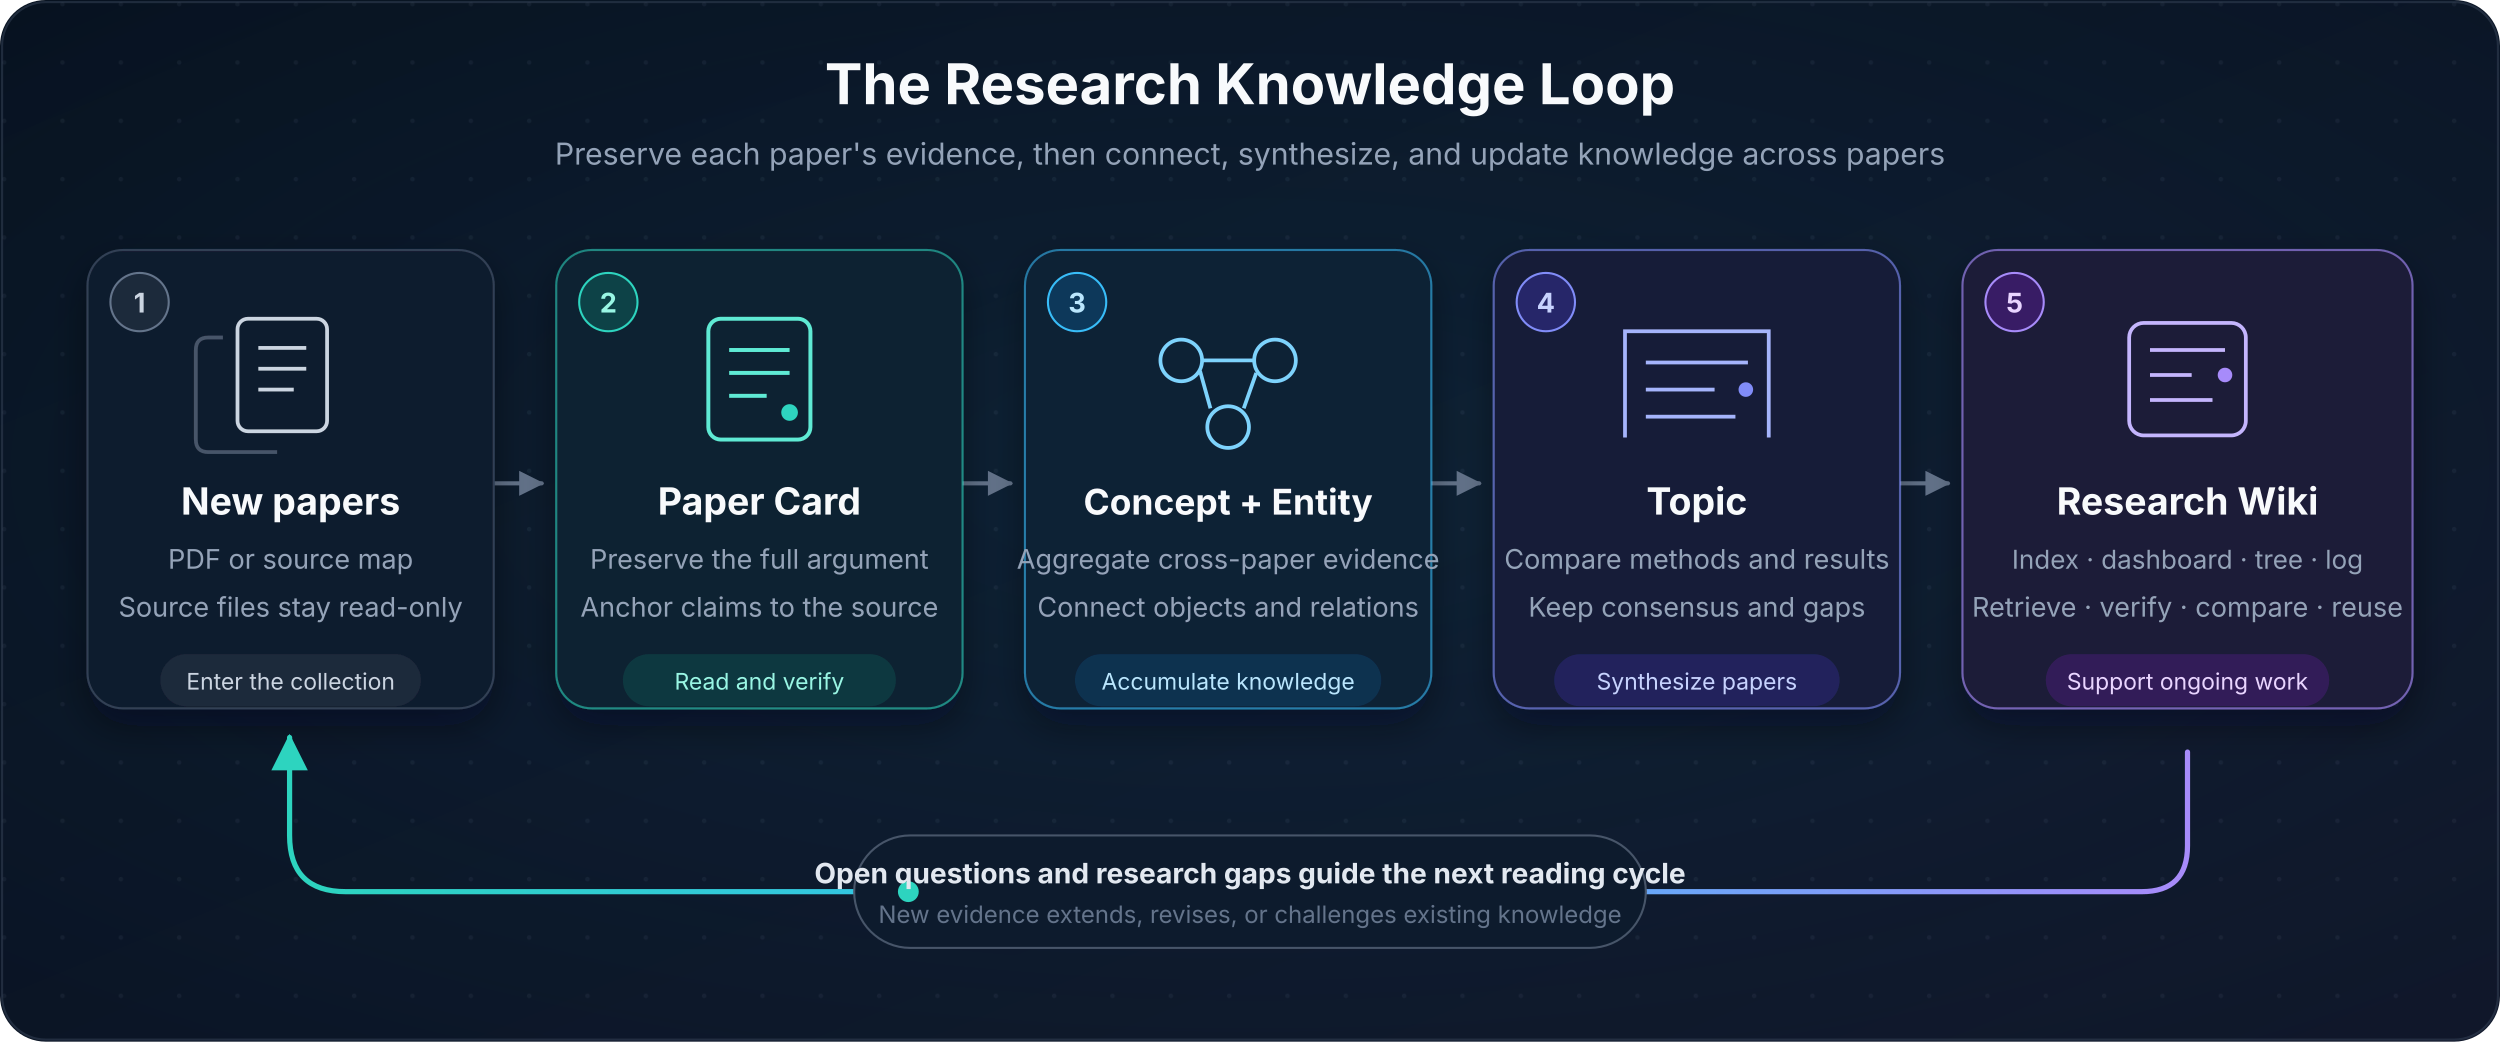
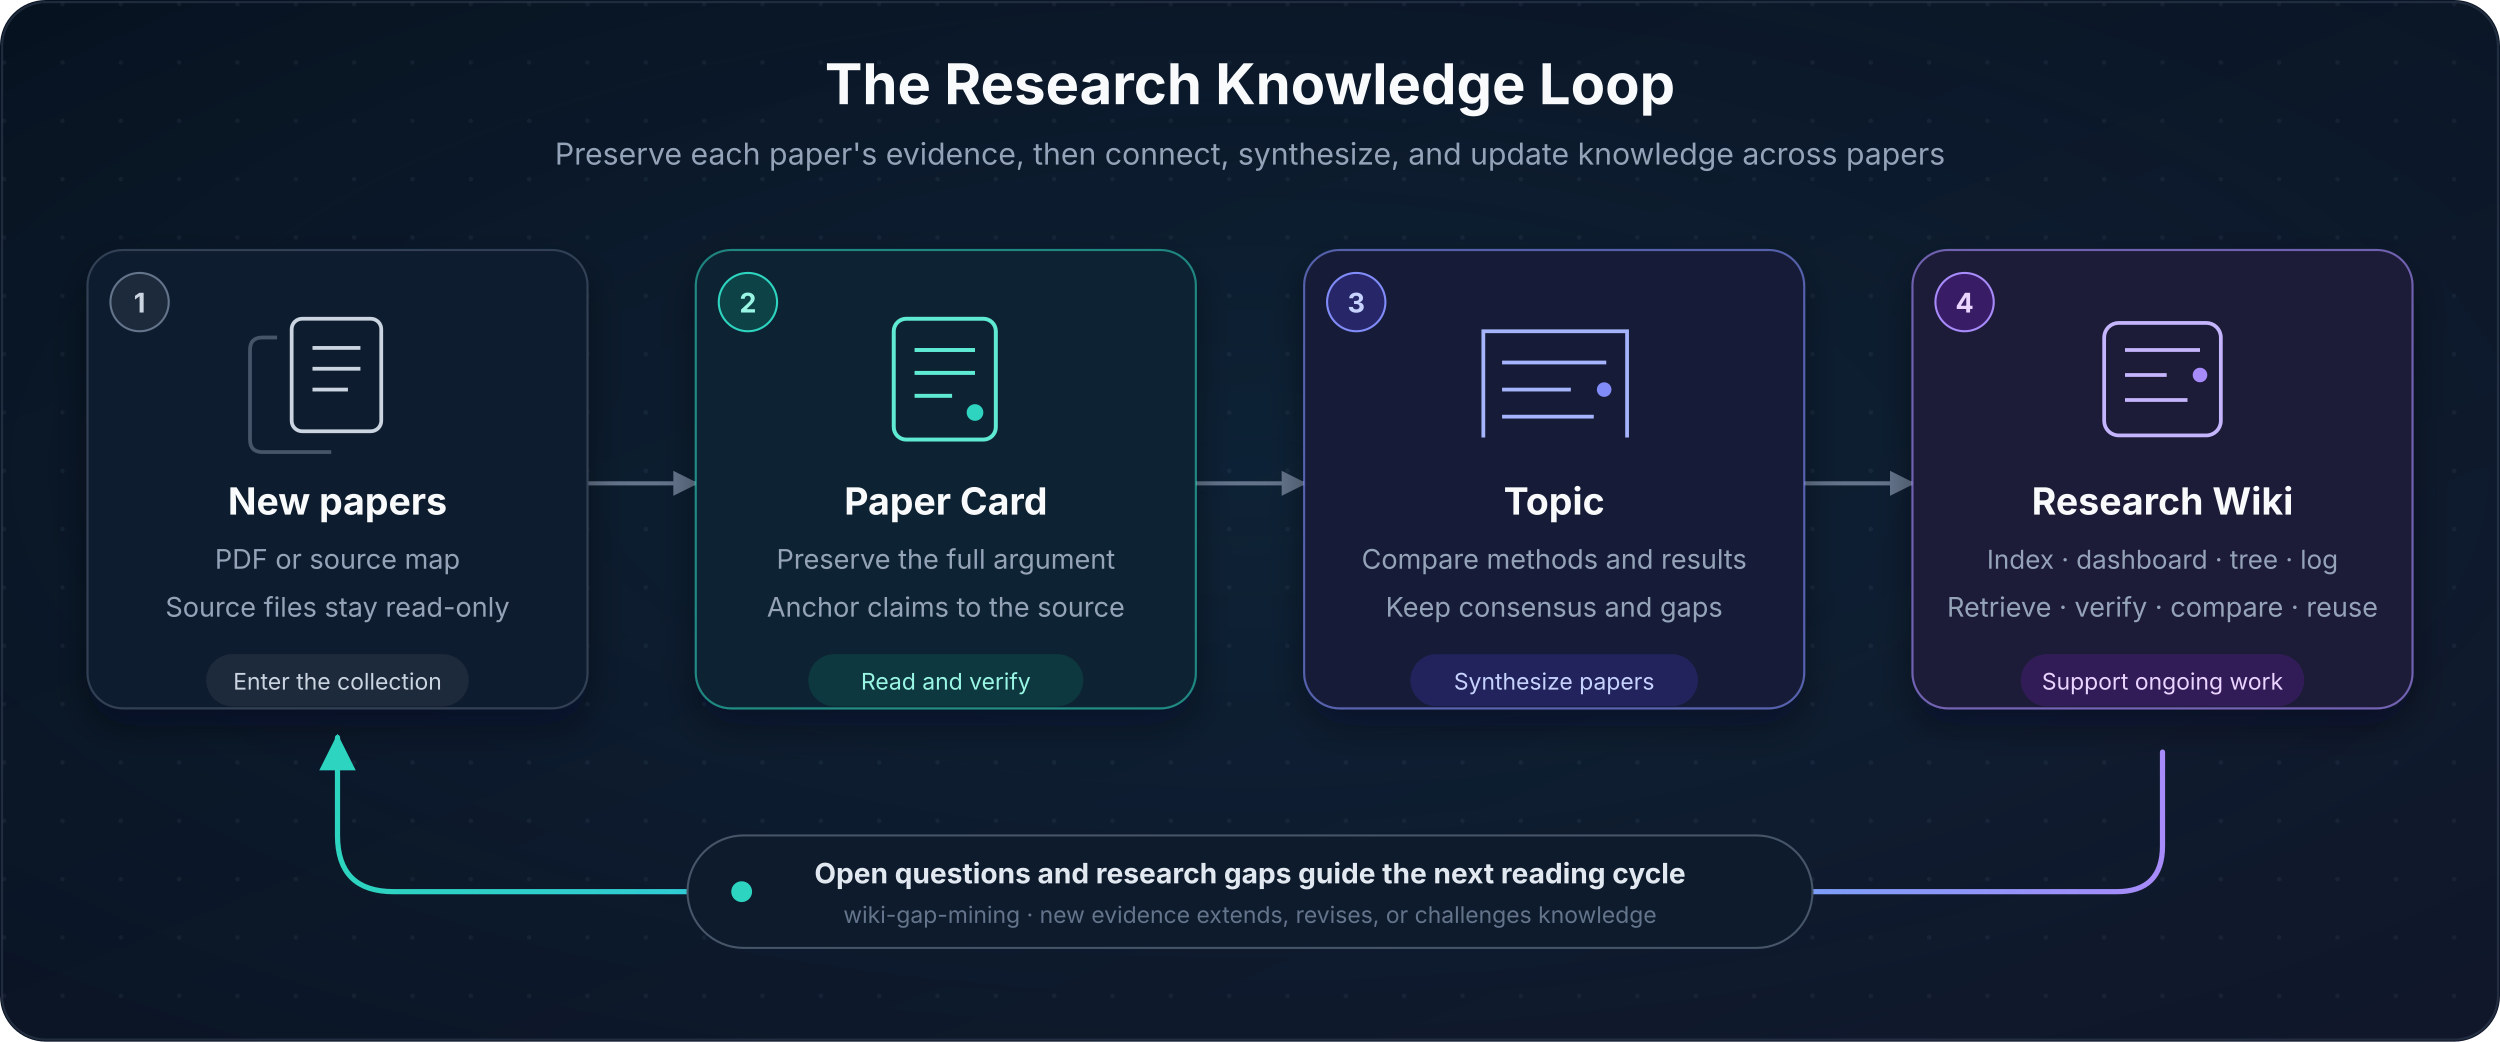
<svg xmlns="http://www.w3.org/2000/svg" width="1200" height="500" viewBox="0 0 1200 500" role="img" aria-label="Research loop from paper reading to knowledge reuse">
  <defs>
    <linearGradient id="bg" x1="0" y1="0" x2="1" y2="1">
      <stop offset="0%" stop-color="#07111f" />
      <stop offset="55%" stop-color="#0b1526" />
      <stop offset="100%" stop-color="#10172a" />
    </linearGradient>
    <linearGradient id="loop" x1="0" y1="0" x2="1" y2="0">
      <stop offset="0%" stop-color="#2dd4bf" />
      <stop offset="50%" stop-color="#38bdf8" />
      <stop offset="100%" stop-color="#a78bfa" />
    </linearGradient>
    <radialGradient id="glow" cx="50%" cy="45%" r="70%">
      <stop offset="0%" stop-color="#38bdf8" stop-opacity="0.08" />
      <stop offset="100%" stop-color="#38bdf8" stop-opacity="0" />
    </radialGradient>
    <pattern id="dots" width="28" height="28" patternUnits="userSpaceOnUse">
      <circle cx="2" cy="2" r="1.1" fill="#94a3b8" opacity="0.075" />
    </pattern>
    <filter id="shadow" x="-20%" y="-20%" width="140%" height="150%">
      <feDropShadow dx="0" dy="8" stdDeviation="9" flood-color="#020617" flood-opacity="0.4" />
    </filter>
    <marker id="arrow" viewBox="0 0 10 10" refX="9" refY="5" markerWidth="6" markerHeight="6" orient="auto-start-reverse">
      <path d="M 0 0 L 10 5 L 0 10 z" fill="#64748b" />
    </marker>
    <marker id="loopArrow" viewBox="0 0 10 10" refX="9" refY="5" markerWidth="7" markerHeight="7" orient="auto-start-reverse">
      <path d="M 0 0 L 10 5 L 0 10 z" fill="#2dd4bf" />
    </marker>
  </defs>
  <rect width="1200" height="500" rx="22" fill="url(#bg)" />
  <rect width="1200" height="500" rx="22" fill="url(#dots)" />
  <rect width="1200" height="500" rx="22" fill="url(#glow)" />
  <rect x="1" y="1" width="1198" height="498" rx="21" fill="none" stroke="#334155" stroke-opacity="0.55" />
  <g font-family="system-ui, -apple-system, 'Segoe UI', sans-serif">
    <text x="600" y="50" text-anchor="middle" font-size="27" font-weight="740" fill="#f8fafc">The Research Knowledge Loop</text>
    <text x="600" y="79" text-anchor="middle" font-size="14.5" fill="#94a3b8">Preserve each paper's evidence, then connect, synthesize, and update knowledge across papers</text>
  </g>
  <g fill="none" stroke="#64748b" stroke-width="2" stroke-linecap="round" marker-end="url(#arrow)">
-     <path d="M 237 232 L 260 232" />
-     <path d="M 462 232 L 485 232" />
-     <path d="M 687 232 L 710 232" />
-     <path d="M 912 232 L 935 232" />
+     <path d="M 282 232 L 334 232" />
+     <path d="M 574 232 L 626 232" />
+     <path d="M 866 232 L 918 232" />
  </g>
  <g font-family="system-ui, -apple-system, 'Segoe UI', sans-serif" filter="url(#shadow)">
    <g>
-       <rect x="42" y="120" width="195" height="220" rx="17" fill="#101d2e" stroke="#334155" />
+       <rect x="42" y="120" width="240" height="220" rx="17" fill="#101d2e" stroke="#334155" />
      <circle cx="67" cy="145" r="14" fill="#1e293b" stroke="#64748b" />
      <text x="67" y="150" text-anchor="middle" font-size="13" font-weight="700" fill="#cbd5e1">1</text>
      <g fill="none" stroke="#cbd5e1" stroke-width="1.8">
-         <rect x="114" y="153" width="43" height="54" rx="5" />
-         <path d="M 124 167 H 147 M 124 177 H 147 M 124 187 H 141" />
-         <path d="M 107 162 H 100 Q 94 162 94 168 V 211 Q 94 217 100 217 H 133" stroke="#475569" />
+         <rect x="140" y="153" width="43" height="54" rx="5" />
+         <path d="M 150 167 H 173 M 150 177 H 173 M 150 187 H 167" />
+         <path d="M 133 162 H 126 Q 120 162 120 168 V 211 Q 120 217 126 217 H 159" stroke="#475569" />
      </g>
-       <text x="139.5" y="247" text-anchor="middle" font-size="18" font-weight="720" fill="#f8fafc">New papers</text>
-       <text x="139.5" y="273" text-anchor="middle" font-size="13" fill="#94a3b8">PDF or source map</text>
-       <text x="139.5" y="296" text-anchor="middle" font-size="13" fill="#94a3b8">Source files stay read-only</text>
-       <rect x="77" y="314" width="125" height="25" rx="12.5" fill="#1e293b" />
-       <text x="139.5" y="331" text-anchor="middle" font-size="11" fill="#cbd5e1">Enter the collection</text>
+       <text x="162" y="247" text-anchor="middle" font-size="18" font-weight="720" fill="#f8fafc">New papers</text>
+       <text x="162" y="273" text-anchor="middle" font-size="13" fill="#94a3b8">PDF or source map</text>
+       <text x="162" y="296" text-anchor="middle" font-size="13" fill="#94a3b8">Source files stay read-only</text>
+       <rect x="99" y="314" width="126" height="25" rx="12.5" fill="#1e293b" />
+       <text x="162" y="331" text-anchor="middle" font-size="11" fill="#cbd5e1">Enter the collection</text>
    </g>
    <g>
-       <rect x="267" y="120" width="195" height="220" rx="17" fill="#0f2331" stroke="#2dd4bf" stroke-opacity="0.56" />
-       <circle cx="292" cy="145" r="14" fill="#0f766e" fill-opacity="0.38" stroke="#2dd4bf" />
-       <text x="292" y="150" text-anchor="middle" font-size="13" font-weight="700" fill="#99f6e4">2</text>
+       <rect x="334" y="120" width="240" height="220" rx="17" fill="#0f2331" stroke="#2dd4bf" stroke-opacity="0.56" />
+       <circle cx="359" cy="145" r="14" fill="#0f766e" fill-opacity="0.38" stroke="#2dd4bf" />
+       <text x="359" y="150" text-anchor="middle" font-size="13" font-weight="700" fill="#99f6e4">2</text>
      <g fill="none" stroke="#5eead4" stroke-width="1.9">
-         <rect x="340" y="153" width="49" height="58" rx="6" />
-         <path d="M 350 168 H 379 M 350 179 H 379 M 350 190 H 368" />
-         <circle cx="379" cy="198" r="4" fill="#2dd4bf" stroke="none" />
+         <rect x="429" y="153" width="49" height="58" rx="6" />
+         <path d="M 439 168 H 468 M 439 179 H 468 M 439 190 H 457" />
+         <circle cx="468" cy="198" r="4" fill="#2dd4bf" stroke="none" />
      </g>
-       <text x="364.5" y="247" text-anchor="middle" font-size="18" font-weight="720" fill="#f8fafc">Paper Card</text>
-       <text x="364.5" y="273" text-anchor="middle" font-size="13" fill="#94a3b8">Preserve the full argument</text>
-       <text x="364.5" y="296" text-anchor="middle" font-size="13" fill="#94a3b8">Anchor claims to the source</text>
-       <rect x="299" y="314" width="131" height="25" rx="12.5" fill="#0f766e" fill-opacity="0.26" />
-       <text x="364.5" y="331" text-anchor="middle" font-size="11" fill="#99f6e4">Read and verify</text>
+       <text x="454" y="247" text-anchor="middle" font-size="18" font-weight="720" fill="#f8fafc">Paper Card</text>
+       <text x="454" y="273" text-anchor="middle" font-size="13" fill="#94a3b8">Preserve the full argument</text>
+       <text x="454" y="296" text-anchor="middle" font-size="13" fill="#94a3b8">Anchor claims to the source</text>
+       <rect x="388" y="314" width="132" height="25" rx="12.5" fill="#0f766e" fill-opacity="0.26" />
+       <text x="454" y="331" text-anchor="middle" font-size="11" fill="#99f6e4">Read and verify</text>
    </g>
    <g>
-       <rect x="492" y="120" width="195" height="220" rx="17" fill="#102036" stroke="#38bdf8" stroke-opacity="0.56" />
-       <circle cx="517" cy="145" r="14" fill="#0369a1" fill-opacity="0.34" stroke="#38bdf8" />
-       <text x="517" y="150" text-anchor="middle" font-size="13" font-weight="700" fill="#bae6fd">3</text>
-       <g fill="none" stroke="#7dd3fc" stroke-width="1.8">
-         <circle cx="567" cy="173" r="10" />
-         <circle cx="612" cy="173" r="10" />
-         <circle cx="589.5" cy="205" r="10" />
-         <path d="M 576 178 L 581 196 M 603 179 L 597 196 M 577 173 H 602" />
+       <rect x="626" y="120" width="240" height="220" rx="17" fill="#171d38" stroke="#818cf8" stroke-opacity="0.6" />
+       <circle cx="651" cy="145" r="14" fill="#4338ca" fill-opacity="0.34" stroke="#818cf8" />
+       <text x="651" y="150" text-anchor="middle" font-size="13" font-weight="700" fill="#c7d2fe">3</text>
+       <g fill="none" stroke="#a5b4fc" stroke-width="1.8">
+         <path d="M 712 210 V 159 H 781 V 210" />
+         <path d="M 721 174 H 771 M 721 187 H 754 M 721 200 H 765" />
+         <circle cx="770" cy="187" r="3.5" fill="#818cf8" stroke="none" />
      </g>
-       <text x="589.5" y="247" text-anchor="middle" font-size="17" font-weight="720" fill="#f8fafc">Concept + Entity</text>
-       <text x="589.5" y="273" text-anchor="middle" font-size="13" fill="#94a3b8">Aggregate cross-paper evidence</text>
-       <text x="589.5" y="296" text-anchor="middle" font-size="13" fill="#94a3b8">Connect objects and relations</text>
-       <rect x="516" y="314" width="147" height="25" rx="12.5" fill="#0369a1" fill-opacity="0.25" />
-       <text x="589.5" y="331" text-anchor="middle" font-size="11" fill="#bae6fd">Accumulate knowledge</text>
+       <text x="746" y="247" text-anchor="middle" font-size="18" font-weight="720" fill="#f8fafc">Topic</text>
+       <text x="746" y="273" text-anchor="middle" font-size="13" fill="#94a3b8">Compare methods and results</text>
+       <text x="746" y="296" text-anchor="middle" font-size="13" fill="#94a3b8">Keep consensus and gaps</text>
+       <rect x="677" y="314" width="138" height="25" rx="12.5" fill="#4338ca" fill-opacity="0.25" />
+       <text x="746" y="331" text-anchor="middle" font-size="11" fill="#c7d2fe">Synthesize papers</text>
    </g>
    <g>
-       <rect x="717" y="120" width="195" height="220" rx="17" fill="#171d38" stroke="#818cf8" stroke-opacity="0.6" />
-       <circle cx="742" cy="145" r="14" fill="#4338ca" fill-opacity="0.34" stroke="#818cf8" />
-       <text x="742" y="150" text-anchor="middle" font-size="13" font-weight="700" fill="#c7d2fe">4</text>
-       <g fill="none" stroke="#a5b4fc" stroke-width="1.8">
-         <path d="M 780 210 V 159 H 849 V 210" />
-         <path d="M 790 174 H 839 M 790 187 H 823 M 790 200 H 833" />
-         <circle cx="838" cy="187" r="3.5" fill="#818cf8" stroke="none" />
+       <rect x="918" y="120" width="240" height="220" rx="17" fill="#1d1b37" stroke="#a78bfa" stroke-opacity="0.62" />
+       <circle cx="943" cy="145" r="14" fill="#7e22ce" fill-opacity="0.3" stroke="#a78bfa" />
+       <text x="943" y="150" text-anchor="middle" font-size="13" font-weight="700" fill="#e9d5ff">4</text>
+       <g fill="none" stroke="#c4b5fd" stroke-width="1.8">
+         <rect x="1010" y="155" width="56" height="54" rx="7" />
+         <path d="M 1020 168 H 1056 M 1020 180 H 1040 M 1020 192 H 1050" />
+         <circle cx="1056" cy="180" r="3.5" fill="#a78bfa" stroke="none" />
      </g>
-       <text x="814.5" y="247" text-anchor="middle" font-size="18" font-weight="720" fill="#f8fafc">Topic</text>
-       <text x="814.5" y="273" text-anchor="middle" font-size="13" fill="#94a3b8">Compare methods and results</text>
-       <text x="814.5" y="296" text-anchor="middle" font-size="13" fill="#94a3b8">Keep consensus and gaps</text>
-       <rect x="746" y="314" width="137" height="25" rx="12.5" fill="#4338ca" fill-opacity="0.25" />
-       <text x="814.5" y="331" text-anchor="middle" font-size="11" fill="#c7d2fe">Synthesize papers</text>
-     </g>
-     <g>
-       <rect x="942" y="120" width="216" height="220" rx="17" fill="#1d1b37" stroke="#a78bfa" stroke-opacity="0.62" />
-       <circle cx="967" cy="145" r="14" fill="#7e22ce" fill-opacity="0.3" stroke="#a78bfa" />
-       <text x="967" y="150" text-anchor="middle" font-size="13" font-weight="700" fill="#e9d5ff">5</text>
-       <g fill="none" stroke="#c4b5fd" stroke-width="1.8">
-         <rect x="1022" y="155" width="56" height="54" rx="7" />
-         <path d="M 1032 168 H 1068 M 1032 180 H 1052 M 1032 192 H 1062" />
-         <circle cx="1068" cy="180" r="3.5" fill="#a78bfa" stroke="none" />
-       </g>
-       <text x="1050" y="247" text-anchor="middle" font-size="18" font-weight="720" fill="#f8fafc">Research Wiki</text>
-       <text x="1050" y="273" text-anchor="middle" font-size="12.5" fill="#94a3b8">Index · dashboard · tree · log</text>
-       <text x="1050" y="296" text-anchor="middle" font-size="13" fill="#94a3b8">Retrieve · verify · compare · reuse</text>
-       <rect x="982" y="314" width="136" height="25" rx="12.5" fill="#7e22ce" fill-opacity="0.23" />
-       <text x="1050" y="331" text-anchor="middle" font-size="11" fill="#e9d5ff">Support ongoing work</text>
+       <text x="1038" y="247" text-anchor="middle" font-size="18" font-weight="720" fill="#f8fafc">Research Wiki</text>
+       <text x="1038" y="273" text-anchor="middle" font-size="12.5" fill="#94a3b8">Index · dashboard · tree · log</text>
+       <text x="1038" y="296" text-anchor="middle" font-size="13" fill="#94a3b8">Retrieve · verify · compare · reuse</text>
+       <rect x="970" y="314" width="136" height="25" rx="12.5" fill="#7e22ce" fill-opacity="0.23" />
+       <text x="1038" y="331" text-anchor="middle" font-size="11" fill="#e9d5ff">Support ongoing work</text>
    </g>
  </g>
-   <path d="M 1050 361 V 406 Q 1050 428 1028 428 H 166 Q 139 428 139 401 V 354" fill="none" stroke="url(#loop)" stroke-width="2.5" stroke-linecap="round" marker-end="url(#loopArrow)" />
+   <path d="M 1038 361 V 406 Q 1038 428 1016 428 H 189 Q 162 428 162 401 V 354" fill="none" stroke="url(#loop)" stroke-width="2.5" stroke-linecap="round" marker-end="url(#loopArrow)" />
  <g font-family="system-ui, -apple-system, 'Segoe UI', sans-serif">
-     <rect x="410" y="401" width="380" height="54" rx="27" fill="#0d1b2d" stroke="#475569" />
-     <circle cx="436" cy="428" r="5" fill="#2dd4bf" />
+     <rect x="330" y="401" width="540" height="54" rx="27" fill="#0d1b2d" stroke="#475569" />
+     <circle cx="356" cy="428" r="5" fill="#2dd4bf" />
    <text x="600" y="424" text-anchor="middle" font-size="13.5" font-weight="650" fill="#e2e8f0">Open questions and research gaps guide the next reading cycle</text>
-     <text x="600" y="443" text-anchor="middle" font-size="11.5" fill="#64748b">New evidence extends, revises, or challenges existing knowledge</text>
+     <text x="600" y="443" text-anchor="middle" font-size="11" fill="#64748b">wiki-gap-mining · new evidence extends, revises, or challenges knowledge</text>
  </g>
</svg>
